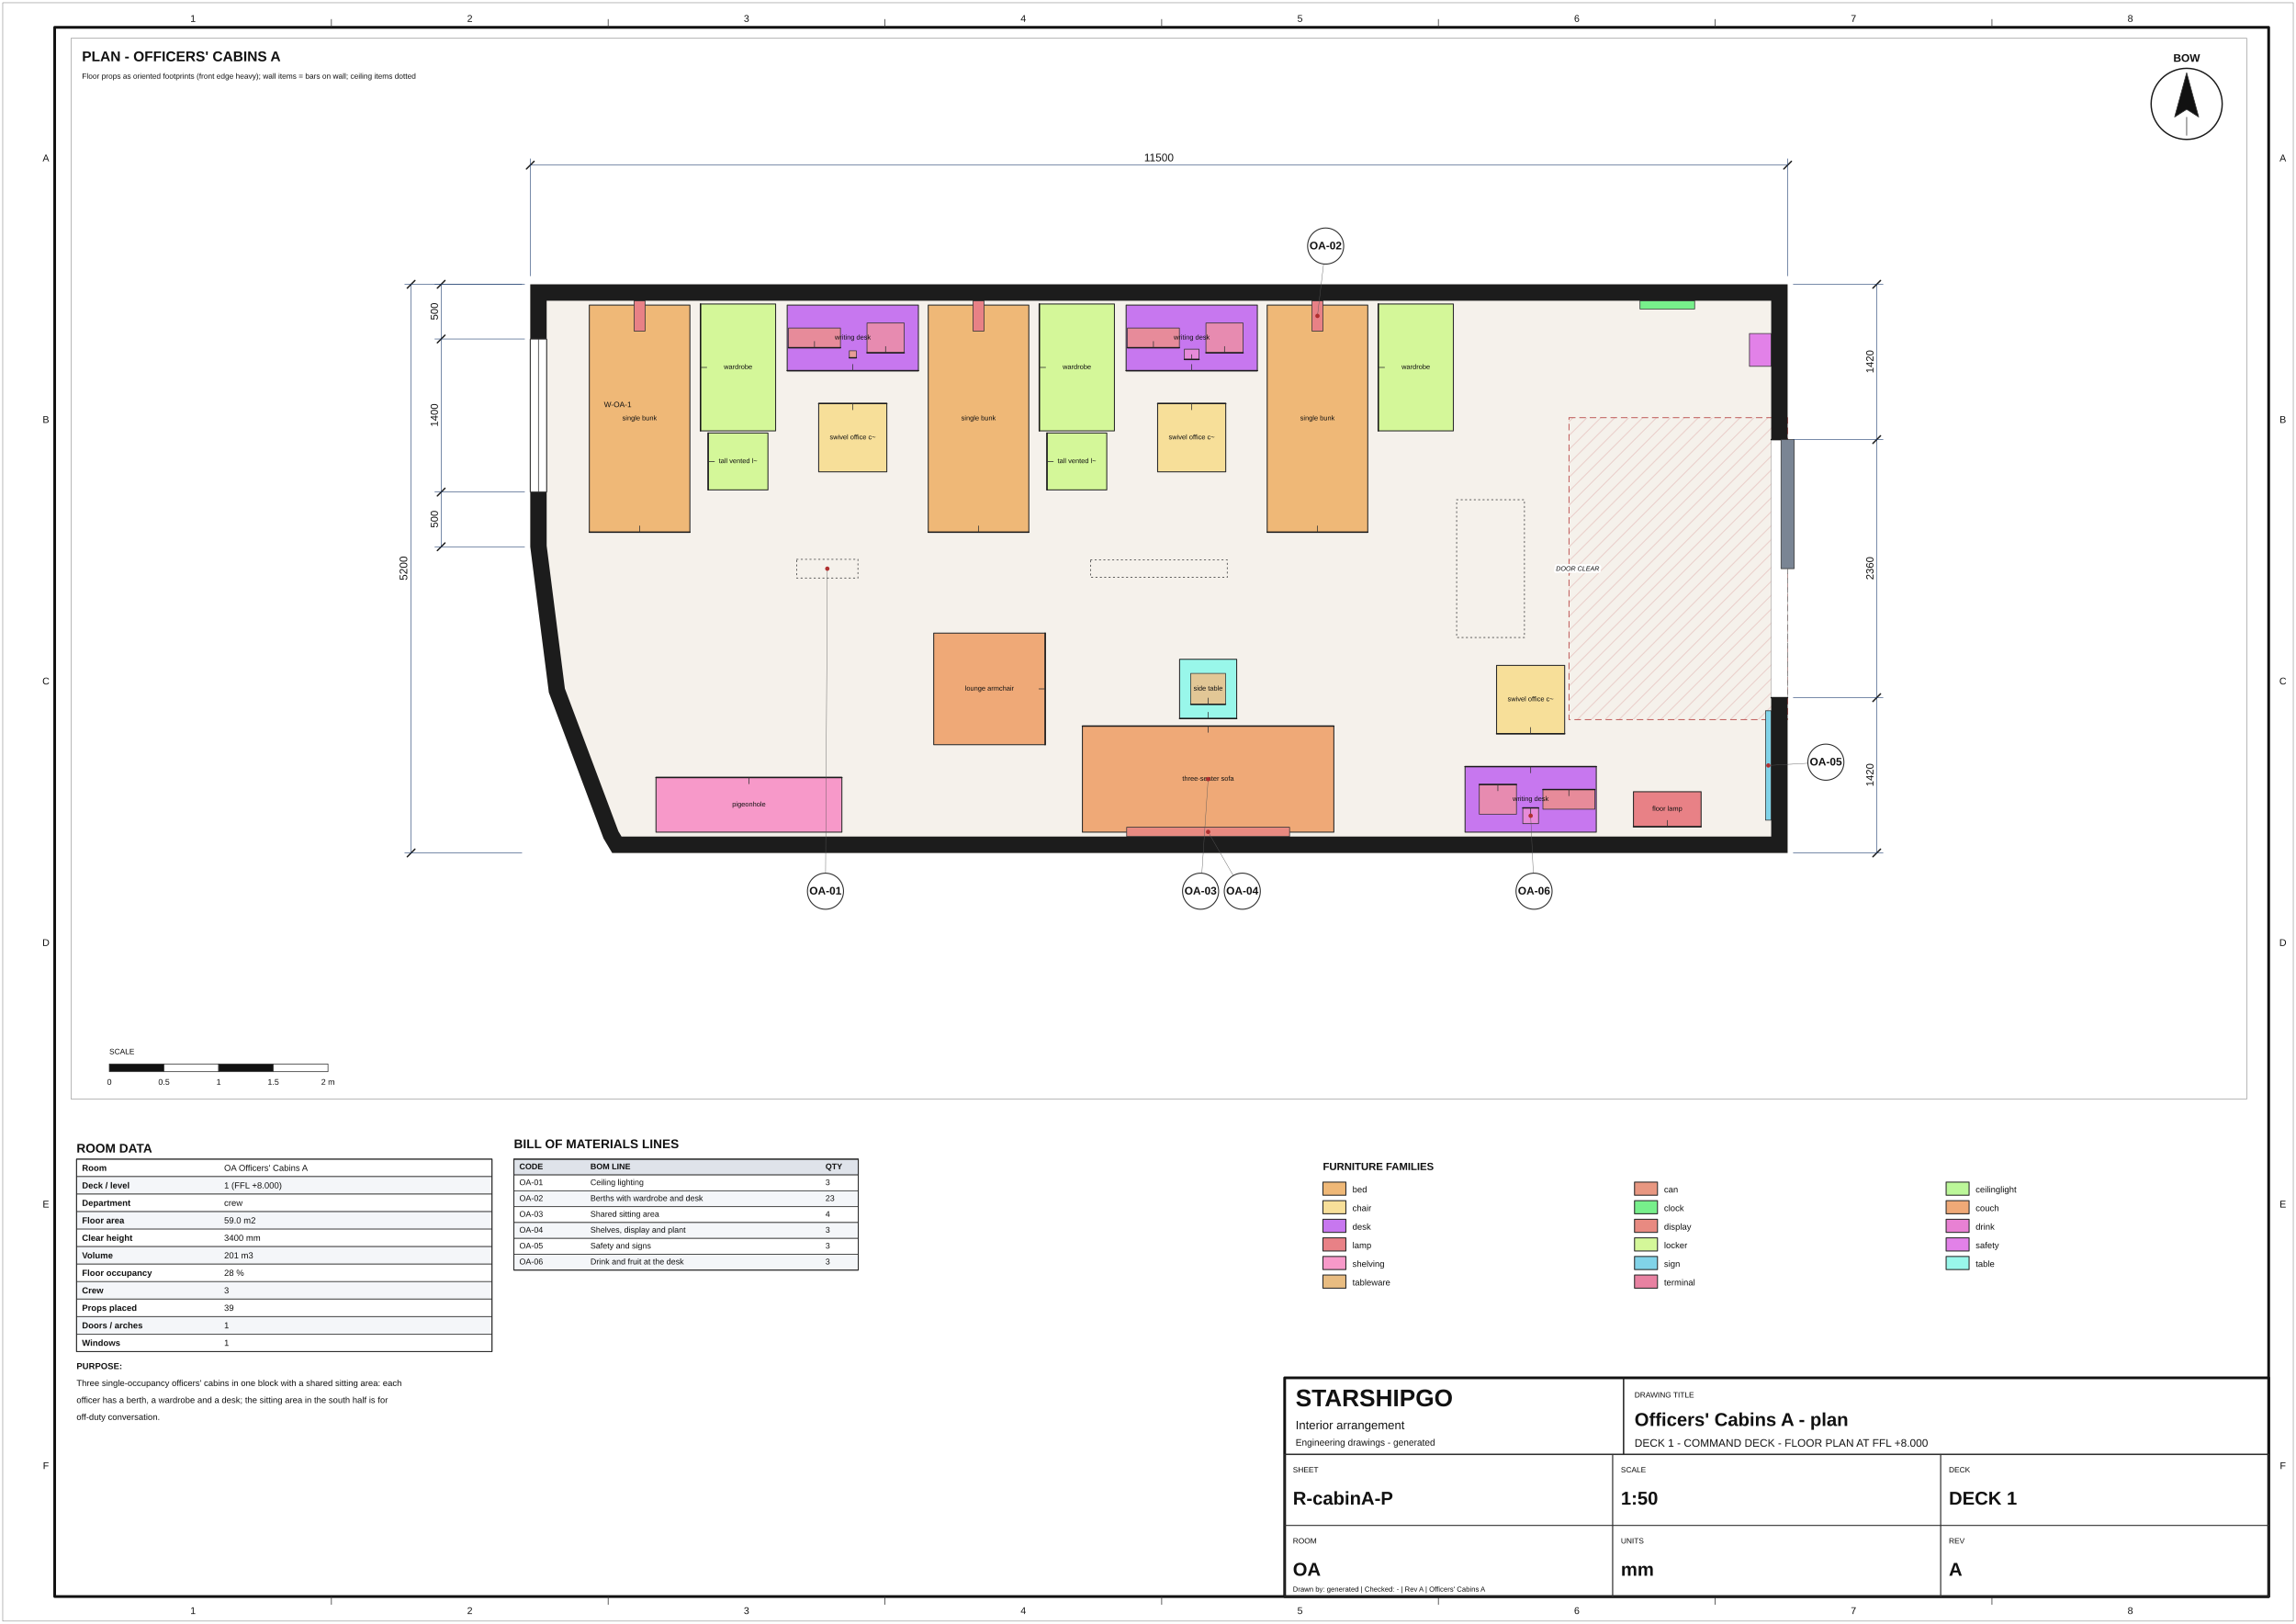
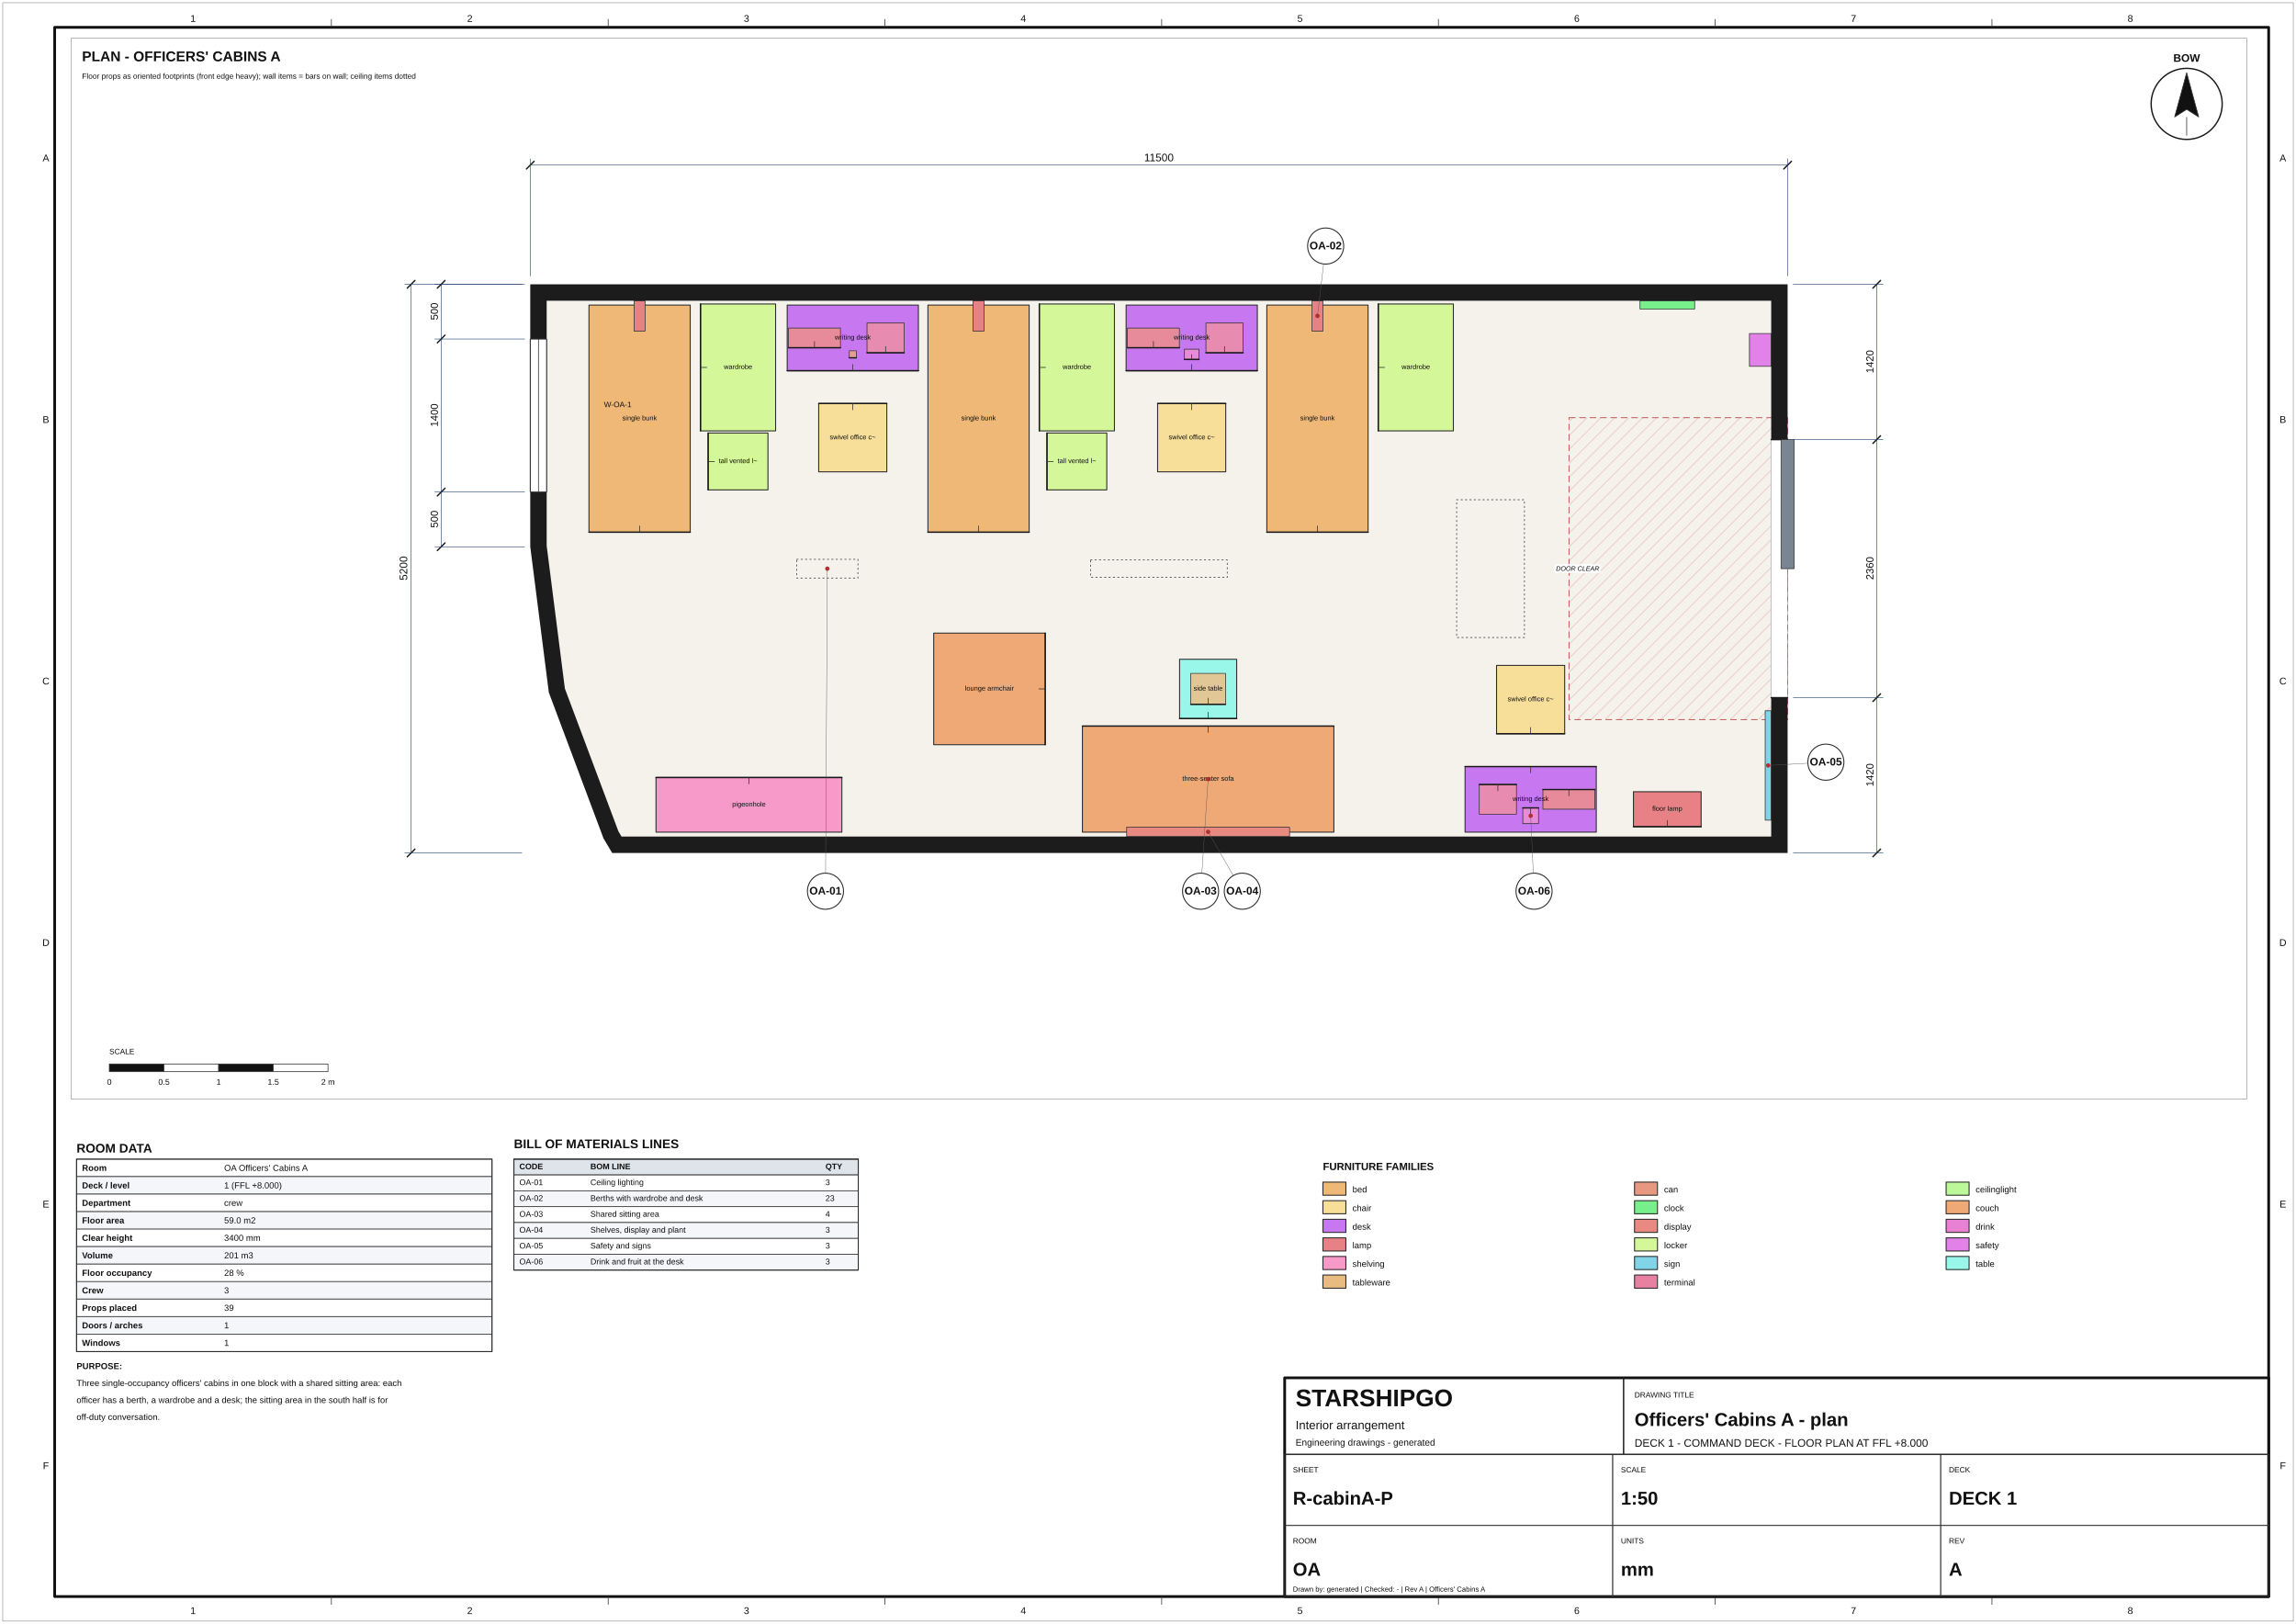
<svg xmlns="http://www.w3.org/2000/svg" width="420mm" height="297mm" viewBox="0 0 420 297">
  <style>
.t{font-family:Arial, Helvetica, 'DejaVu Sans', sans-serif;fill:#111}
.b{font-weight:bold}.i{font-style:italic}
.h{stroke:#111;stroke-width:.5;stroke-linejoin:round;stroke-linecap:round}
.m{stroke:#1a1a1a;stroke-width:.25;stroke-linejoin:round;stroke-linecap:round}
.n{stroke:#2a2a2a;stroke-width:.18;stroke-linejoin:round}
.f{stroke:#333;stroke-width:.13;stroke-linejoin:round}
.x{stroke:#555;stroke-width:.07}
.g{stroke:#9a9a9a;stroke-width:.1}
.gg{stroke:#c4c4c4;stroke-width:.08}
.d{stroke:#1d3c6e;stroke-width:.1}
.dsh{stroke:#222;stroke-width:.18;stroke-dasharray:1.6 .8}
.dot{stroke:#444;stroke-width:.14;stroke-dasharray:.25 .55;stroke-linecap:round}
.hid{stroke:#777;stroke-width:.12;stroke-dasharray:1 .7}
.cl{stroke:#b03030;stroke-width:.12;stroke-dasharray:5 1 1 1}
.cut{stroke:#b03030;stroke-width:.35;stroke-dasharray:6 1.2 1.2 1.2}
.red{stroke:#b03030;stroke-width:.13;stroke-dasharray:1.2 .7}
.none{stroke:none}
.halo{paint-order:stroke;stroke:#fff;stroke-width:.8;stroke-linejoin:round}
</style>
  <defs>
    <pattern id="hSlab" width="1.4" height="1.4" patternUnits="userSpaceOnUse" patternTransform="rotate(45)">
      <rect width="1.4" height="1.4" fill="#ececec" />
      <line x1="0" y1="0" x2="0" y2="1.4" stroke="#222" stroke-width=".13" />
    </pattern>
    <pattern id="hHull" width="1" height="1" patternUnits="userSpaceOnUse" patternTransform="rotate(45)">
      <rect width="1" height="1" fill="#c9d0da" />
      <line x1="0" y1="0" x2="0" y2="1" stroke="#111" stroke-width=".2" />
      <line x1="0" y1="0" x2="1" y2="0" stroke="#111" stroke-width=".1" />
    </pattern>
    <pattern id="hHole" width="1.6" height="1.6" patternUnits="userSpaceOnUse" patternTransform="rotate(-45)">
      <line x1="0" y1="0" x2="0" y2="1.6" stroke="#444" stroke-width=".12" />
    </pattern>
    <pattern id="hZone" width="1.8" height="1.8" patternUnits="userSpaceOnUse" patternTransform="rotate(45)">
      <line x1="0" y1="0" x2="0" y2="1.8" stroke="#d08080" stroke-width=".1" />
    </pattern>
    <pattern id="hPlen" width="1.6" height="1.6" patternUnits="userSpaceOnUse">
      <circle cx=".4" cy=".4" r=".12" fill="#888" />
      <circle cx="1.2" cy="1.2" r=".12" fill="#888" />
    </pattern>
    <pattern id="hGlass" width="2" height="2" patternUnits="userSpaceOnUse" patternTransform="rotate(45)">
      <rect width="2" height="2" fill="#d6ecf7" />
      <line x1="0" y1="0" x2="0" y2="2" stroke="#5a9abb" stroke-width=".08" />
    </pattern>
    <pattern id="hFloor" width="1.2" height="1.2" patternUnits="userSpaceOnUse" patternTransform="rotate(-45)">
      <rect width="1.2" height="1.2" fill="#f2f2f2" />
      <line x1="0" y1="0" x2="0" y2="1.2" stroke="#555" stroke-width=".1" />
    </pattern>
  </defs>
  <rect x="0" y="0" width="420" height="297" fill="#ffffff" />
  <rect x="13" y="7" width="398" height="194" class="x" fill="none" />
  <polygon points="110.4,153.34 100.4,126.66 97,100 97,52 327,52 327,156 111.98,156" class="none" fill="#f5f1eb" />
  <polygon points="287,76.4 327,76.4 327,131.6 287,131.6" class="red" fill="url(#hZone)" />
  <text x="288.6" y="104.4" font-size="1.2" class="t i halo" text-anchor="middle" fill="#a04040">DOOR CLEAR</text>
  <polygon points="215.78,120.58 226.22,120.58 226.22,131.42 215.78,131.42" class="n" fill="#99f7ea" />
  <line x1="226.22" y1="131.42" x2="215.78" y2="131.42" class="m" />
  <line x1="221" y1="131.42" x2="221" y2="130.22" class="f" />
  <polygon points="144,55.8 168,55.8 168,67.8 144,67.8" class="n" fill="#c777ef" />
  <line x1="168" y1="67.8" x2="144" y2="67.8" class="m" />
  <line x1="156" y1="67.8" x2="156" y2="66.6" class="f" />
  <polygon points="206,55.8 230,55.8 230,67.8 206,67.8" class="n" fill="#c777ef" />
  <line x1="230" y1="67.8" x2="206" y2="67.8" class="m" />
  <line x1="218" y1="67.8" x2="218" y2="66.6" class="f" />
  <polygon points="292,152.2 268,152.2 268,140.2 292,140.2" class="n" fill="#c777ef" />
  <line x1="268" y1="140.2" x2="292" y2="140.2" class="m" />
  <line x1="280" y1="140.2" x2="280" y2="141.4" class="f" />
-   <polygon points="107.8,55.8 126.2,55.8 126.2,97.34 107.8,97.34" class="n" fill="#efb877" />
-   <line x1="126.2" y1="97.34" x2="107.8" y2="97.34" class="m" />
+   <polygon points="107.74,55.8 126.26,55.8 126.26,97.34 107.74,97.34" class="n" fill="#efb877" />
+   <line x1="126.26" y1="97.34" x2="107.74" y2="97.34" class="m" />
  <line x1="117" y1="97.34" x2="117" y2="96.14" class="f" />
  <polygon points="141.88,55.6 141.88,78.8 128.14,78.8 128.14,55.6" class="n" fill="#d4f799" />
  <line x1="128.14" y1="78.8" x2="128.14" y2="55.6" class="m" />
  <line x1="128.14" y1="67.2" x2="129.34" y2="67.2" class="f" />
  <polygon points="140.48,79.2 140.48,89.6 129.54,89.6 129.54,79.2" class="n" fill="#d4f799" />
  <line x1="129.54" y1="89.6" x2="129.54" y2="79.2" class="m" />
  <line x1="129.54" y1="84.4" x2="130.74" y2="84.4" class="f" />
  <polygon points="162.22,86.3 149.76,86.3 149.76,73.8 162.22,73.8" class="n" fill="#f7df99" />
  <line x1="149.76" y1="73.8" x2="162.22" y2="73.8" class="m" />
  <line x1="155.99" y1="73.8" x2="155.99" y2="75" class="f" />
-   <polygon points="169.8,55.8 188.2,55.8 188.2,97.34 169.8,97.34" class="n" fill="#efb877" />
-   <line x1="188.2" y1="97.34" x2="169.8" y2="97.34" class="m" />
+   <polygon points="169.74,55.8 188.26,55.8 188.26,97.34 169.74,97.34" class="n" fill="#efb877" />
+   <line x1="188.26" y1="97.34" x2="169.74" y2="97.34" class="m" />
  <line x1="179" y1="97.34" x2="179" y2="96.14" class="f" />
  <polygon points="203.86,55.6 203.86,78.8 190.12,78.8 190.12,55.6" class="n" fill="#d4f799" />
  <line x1="190.12" y1="78.8" x2="190.12" y2="55.6" class="m" />
  <line x1="190.12" y1="67.2" x2="191.32" y2="67.2" class="f" />
  <polygon points="202.46,79.2 202.46,89.6 191.52,89.6 191.52,79.2" class="n" fill="#d4f799" />
  <line x1="191.52" y1="89.6" x2="191.52" y2="79.2" class="m" />
  <line x1="191.52" y1="84.4" x2="192.72" y2="84.4" class="f" />
  <polygon points="224.22,86.3 211.76,86.3 211.76,73.8 224.22,73.8" class="n" fill="#f7df99" />
  <line x1="211.76" y1="73.8" x2="224.22" y2="73.8" class="m" />
  <line x1="217.99" y1="73.8" x2="217.99" y2="75" class="f" />
-   <polygon points="231.8,55.8 250.2,55.8 250.2,97.34 231.8,97.34" class="n" fill="#efb877" />
-   <line x1="250.2" y1="97.34" x2="231.8" y2="97.34" class="m" />
+   <polygon points="231.74,55.8 250.26,55.8 250.26,97.34 231.74,97.34" class="n" fill="#efb877" />
+   <line x1="250.26" y1="97.34" x2="231.74" y2="97.34" class="m" />
  <line x1="241" y1="97.34" x2="241" y2="96.14" class="f" />
  <polygon points="265.86,55.6 265.86,78.8 252.12,78.8 252.12,55.6" class="n" fill="#d4f799" />
  <line x1="252.12" y1="78.8" x2="252.12" y2="55.6" class="m" />
  <line x1="252.12" y1="67.2" x2="253.32" y2="67.2" class="f" />
  <polygon points="273.76,121.7 286.22,121.7 286.22,134.2 273.76,134.2" class="n" fill="#f7df99" />
  <line x1="286.22" y1="134.2" x2="273.76" y2="134.2" class="m" />
  <line x1="279.99" y1="134.2" x2="279.99" y2="133" class="f" />
  <polygon points="244,152.2 198,152.2 198,132.8 244,132.8" class="n" fill="#efa977" />
  <line x1="198" y1="132.8" x2="244" y2="132.8" class="m" />
  <line x1="221" y1="132.8" x2="221" y2="134" class="f" />
  <polygon points="170.8,136.2 170.8,115.8 191.2,115.8 191.2,136.2" class="n" fill="#efa977" />
  <line x1="191.2" y1="115.8" x2="191.2" y2="136.2" class="m" />
  <line x1="191.2" y1="126" x2="190" y2="126" class="f" />
  <polygon points="154,152.2 120,152.2 120,142.2 154,142.2" class="n" fill="#f799c9" />
  <line x1="120" y1="142.2" x2="154" y2="142.2" class="m" />
  <line x1="137" y1="142.2" x2="137" y2="143.4" class="f" />
  <polygon points="298.8,144.8 311.18,144.8 311.18,151.2 298.8,151.2" class="n" fill="#e88186" />
  <line x1="311.18" y1="151.2" x2="298.8" y2="151.2" class="m" />
  <line x1="304.99" y1="151.2" x2="304.99" y2="150" class="f" />
  <polygon points="217.82,123.16 224.18,123.16 224.18,128.82 217.82,128.82" class="f" fill="#eac28d" fill-opacity="0.9" />
  <line x1="224.18" y1="128.82" x2="217.82" y2="128.82" class="m" />
  <line x1="221" y1="128.82" x2="221" y2="127.62" class="f" />
  <polygon points="144.24,60 153.74,60 153.74,63.6 144.24,63.6" class="f" fill="#ea8d92" fill-opacity="0.9" />
  <line x1="153.74" y1="63.6" x2="144.24" y2="63.6" class="m" />
  <line x1="148.99" y1="63.6" x2="148.99" y2="62.4" class="f" />
  <polygon points="158.6,59.08 165.4,59.08 165.4,64.52 158.6,64.52" class="f" fill="#ea8daa" fill-opacity="0.9" />
  <line x1="165.4" y1="64.52" x2="158.6" y2="64.52" class="m" />
  <line x1="162" y1="64.52" x2="162" y2="63.32" class="f" />
  <polygon points="206.24,60 215.74,60 215.74,63.6 206.24,63.6" class="f" fill="#ea8d92" fill-opacity="0.9" />
  <line x1="215.74" y1="63.6" x2="206.24" y2="63.6" class="m" />
  <line x1="210.99" y1="63.6" x2="210.99" y2="62.4" class="f" />
  <polygon points="220.6,59.08 227.4,59.08 227.4,64.52 220.6,64.52" class="f" fill="#ea8daa" fill-opacity="0.9" />
  <line x1="227.4" y1="64.52" x2="220.6" y2="64.52" class="m" />
  <line x1="224" y1="64.52" x2="224" y2="63.32" class="f" />
  <polygon points="291.74,148 282.24,148 282.24,144.4 291.74,144.4" class="f" fill="#ea8d92" fill-opacity="0.9" />
  <line x1="282.24" y1="144.4" x2="291.74" y2="144.4" class="m" />
  <line x1="286.99" y1="144.4" x2="286.99" y2="145.6" class="f" />
  <polygon points="277.4,148.92 270.6,148.92 270.6,143.48 277.4,143.48" class="f" fill="#ea8daa" fill-opacity="0.9" />
  <line x1="270.6" y1="143.48" x2="277.4" y2="143.48" class="m" />
  <line x1="274" y1="143.48" x2="274" y2="144.68" class="f" />
  <polygon points="155.36,64.16 156.64,64.16 156.64,65.44 155.36,65.44" class="f" fill="#eaa18d" fill-opacity="0.9" />
  <line x1="156.64" y1="65.44" x2="155.36" y2="65.44" class="m" />
  <polygon points="216.66,63.86 219.34,63.86 219.34,65.74 216.66,65.74" class="f" fill="#ea8dd7" fill-opacity="0.9" />
  <line x1="219.34" y1="65.74" x2="216.66" y2="65.74" class="m" />
  <line x1="218" y1="65.74" x2="218" y2="64.8" class="f" />
  <polygon points="281.44,150.64 278.56,150.64 278.56,147.76 281.44,147.76" class="f" fill="#ea8dd7" fill-opacity="0.9" />
  <line x1="278.56" y1="147.76" x2="281.44" y2="147.76" class="m" />
  <line x1="280" y1="147.76" x2="280" y2="148.96" class="f" />
  <polygon points="324,61 324,67 320.02,67 320.02,61" class="f" fill="#e281e8" />
  <polygon points="116,55 118,55 118,60.56 116,60.56" class="f" fill="#e88186" />
  <polygon points="178,55 180,55 180,60.56 178,60.56" class="f" fill="#e88186" />
  <polygon points="240,55 242,55 242,60.56 240,60.56" class="f" fill="#e88186" />
  <polygon points="235.9,153 206.1,153 206.1,151.3 235.9,151.3" class="f" fill="#e88a81" />
  <polygon points="300,55 310,55 310,56.52 300,56.52" class="f" fill="#77ef8b" />
-   <polygon points="324,130 324,150 322.96,150 322.96,130" class="f" fill="#81d3e8" />
+   <polygon points="324,130 324,150 322.9,150 322.9,130" class="f" fill="#81d3e8" />
  <polygon points="145.74,102.3 156.94,102.3 156.94,105.72 145.74,105.72" class="dot" fill="none" />
  <polygon points="266.46,91.4 278.86,91.4 278.86,116.6 266.46,116.6" class="dot" fill="none" />
  <polygon points="199.5,102.4 224.5,102.4 224.5,105.6 199.5,105.6" class="dot" fill="none" />
  <text x="221" y="142.8" font-size="1.25" class="t" text-anchor="middle" fill="#333">three-seater sofa</text>
  <text x="117" y="76.87" font-size="1.25" class="t" text-anchor="middle" fill="#333">single bunk</text>
  <text x="179" y="76.87" font-size="1.25" class="t" text-anchor="middle" fill="#333">single bunk</text>
  <text x="241" y="76.87" font-size="1.25" class="t" text-anchor="middle" fill="#333">single bunk</text>
  <text x="181" y="126.3" font-size="1.25" class="t" text-anchor="middle" fill="#333">lounge armchair</text>
  <text x="137" y="147.5" font-size="1.25" class="t" text-anchor="middle" fill="#333">pigeonhole</text>
  <text x="135.01" y="67.5" font-size="1.25" class="t" text-anchor="middle" fill="#333">wardrobe</text>
  <text x="196.99" y="67.5" font-size="1.25" class="t" text-anchor="middle" fill="#333">wardrobe</text>
  <text x="258.99" y="67.5" font-size="1.25" class="t" text-anchor="middle" fill="#333">wardrobe</text>
  <text x="156" y="62.1" font-size="1.25" class="t" text-anchor="middle" fill="#333">writing desk</text>
  <text x="218" y="62.1" font-size="1.25" class="t" text-anchor="middle" fill="#333">writing desk</text>
  <text x="280" y="146.5" font-size="1.25" class="t" text-anchor="middle" fill="#333">writing desk</text>
  <text x="155.99" y="80.35" font-size="1.25" class="t" text-anchor="middle" fill="#333">swivel office c~</text>
  <text x="217.99" y="80.35" font-size="1.25" class="t" text-anchor="middle" fill="#333">swivel office c~</text>
  <text x="279.99" y="128.25" font-size="1.25" class="t" text-anchor="middle" fill="#333">swivel office c~</text>
  <text x="135.01" y="84.7" font-size="1.25" class="t" text-anchor="middle" fill="#333">tall vented l~</text>
  <text x="196.99" y="84.7" font-size="1.25" class="t" text-anchor="middle" fill="#333">tall vented l~</text>
  <text x="221" y="126.3" font-size="1.25" class="t" text-anchor="middle" fill="#333">side table</text>
  <text x="304.99" y="148.3" font-size="1.25" class="t" text-anchor="middle" fill="#333">floor lamp</text>
  <path d="M110.4 153.34 L100.4 126.66 L97 100 L97 52 L327 52 L327 156 L111.98 156Z M113.12 152.04 L103.33 125.93 L100 99.81 L100 55 L324 55 L324 153 L113.69 153Z " class="none" fill="#1c1c1c" fill-rule="evenodd" />
  <polygon points="327,80.4 327,127.6 324,127.6 324,80.4" class="none" fill="#ffffff" />
  <line x1="327" y1="80.4" x2="324" y2="80.4" class="m" />
  <line x1="327" y1="127.6" x2="324" y2="127.6" class="m" />
  <polygon points="328.2,80.4 328.2,104 325.8,104 325.8,80.4" class="f" fill="#7a8594" />
  <line x1="327" y1="104" x2="327" y2="127.6" class="hid" />
  <polygon points="97,62 97,90 100,90 100,62" class="none" fill="#ffffff" />
  <line x1="97" y1="62" x2="100" y2="62" class="n" />
  <line x1="97" y1="90" x2="100" y2="90" class="n" />
  <line x1="97" y1="62" x2="97" y2="90" class="n" />
  <line x1="98.5" y1="62" x2="98.5" y2="90" class="f" />
  <line x1="100" y1="62" x2="100" y2="90" class="n" />
  <text x="113" y="74.46" font-size="1.4" class="t" text-anchor="middle" fill="#1d3c6e">W-OA-1</text>
  <line x1="151.02" y1="159.7" x2="151.34" y2="104.01" class="x" />
  <circle cx="151.34" cy="104.01" r="0.4" class="none" fill="#b03030" />
  <line x1="242.12" y1="48.28" x2="241" y2="57.78" class="x" />
  <circle cx="241" cy="57.78" r="0.4" class="none" fill="#b03030" />
  <line x1="219.85" y1="159.71" x2="221" y2="142.5" class="x" />
  <circle cx="221" cy="142.5" r="0.4" class="none" fill="#b03030" />
  <line x1="225.6" y1="160.14" x2="221" y2="152.15" class="x" />
  <circle cx="221" cy="152.15" r="0.4" class="none" fill="#b03030" />
-   <line x1="330.71" y1="139.59" x2="323.48" y2="140" class="x" />
-   <circle cx="323.48" cy="140" r="0.4" class="none" fill="#b03030" />
+   <line x1="330.71" y1="139.59" x2="323.45" y2="140" class="x" />
+   <circle cx="323.45" cy="140" r="0.4" class="none" fill="#b03030" />
  <line x1="280.48" y1="159.7" x2="280" y2="149.2" class="x" />
  <circle cx="280" cy="149.2" r="0.4" class="none" fill="#b03030" />
  <circle cx="151" cy="163" r="3.3" class="n" fill="#fff" />
  <text x="151" y="163.6" font-size="2" class="t b" text-anchor="middle">OA-01</text>
  <circle cx="242.5" cy="45" r="3.3" class="n" fill="#fff" />
  <text x="242.5" y="45.6" font-size="2" class="t b" text-anchor="middle">OA-02</text>
  <circle cx="219.62" cy="163" r="3.3" class="n" fill="#fff" />
  <text x="219.62" y="163.6" font-size="2" class="t b" text-anchor="middle">OA-03</text>
  <circle cx="227.25" cy="163" r="3.3" class="n" fill="#fff" />
  <text x="227.25" y="163.6" font-size="2" class="t b" text-anchor="middle">OA-04</text>
  <circle cx="334" cy="139.4" r="3.3" class="n" fill="#fff" />
  <text x="334" y="140" font-size="2" class="t b" text-anchor="middle">OA-05</text>
  <circle cx="280.62" cy="163" r="3.3" class="n" fill="#fff" />
  <text x="280.62" y="163.6" font-size="2" class="t b" text-anchor="middle">OA-06</text>
  <line x1="97" y1="30.2" x2="327" y2="30.2" class="d" />
  <line x1="96.3" y1="30.9" x2="97.7" y2="29.5" class="m" />
  <line x1="326.3" y1="30.9" x2="327.7" y2="29.5" class="m" />
  <line x1="97" y1="50.5" x2="97" y2="29" class="d" />
  <line x1="327" y1="50.5" x2="327" y2="29" class="d" />
  <text x="212" y="29.5" font-size="2" class="t" text-anchor="middle">11500</text>
  <line x1="75.2" y1="52" x2="75.2" y2="156" class="d" />
  <line x1="74.5" y1="52.7" x2="75.9" y2="51.3" class="m" />
  <line x1="74.5" y1="156.7" x2="75.9" y2="155.3" class="m" />
  <line x1="95.5" y1="52" x2="74" y2="52" class="d" />
  <line x1="95.5" y1="156" x2="74" y2="156" class="d" />
  <text x="74.5" y="106.16" font-size="2" class="t" transform="rotate(-90 74.5 106.16)">5200</text>
  <line x1="343.3" y1="52" x2="343.3" y2="156" class="d" />
  <line x1="342.6" y1="52.7" x2="344" y2="51.3" class="m" />
  <line x1="328" y1="52" x2="344.5" y2="52" class="d" />
  <line x1="342.6" y1="81.1" x2="344" y2="79.7" class="m" />
  <line x1="328" y1="80.4" x2="344.5" y2="80.4" class="d" />
  <line x1="342.6" y1="128.3" x2="344" y2="126.9" class="m" />
  <line x1="328" y1="127.6" x2="344.5" y2="127.6" class="d" />
  <line x1="342.6" y1="156.7" x2="344" y2="155.3" class="m" />
  <line x1="328" y1="156" x2="344.5" y2="156" class="d" />
  <text x="342.7" y="68.25" font-size="1.9" class="t" transform="rotate(-90 342.7 68.25)">1420</text>
  <text x="342.7" y="106.05" font-size="1.9" class="t" transform="rotate(-90 342.7 106.05)">2360</text>
  <text x="342.7" y="143.85" font-size="1.9" class="t" transform="rotate(-90 342.7 143.85)">1420</text>
  <line x1="80.7" y1="52" x2="80.7" y2="100" class="d" />
  <line x1="80" y1="52.7" x2="81.4" y2="51.3" class="m" />
  <line x1="96" y1="52" x2="79.5" y2="52" class="d" />
  <line x1="80" y1="62.7" x2="81.4" y2="61.3" class="m" />
  <line x1="96" y1="62" x2="79.5" y2="62" class="d" />
  <line x1="80" y1="90.7" x2="81.4" y2="89.3" class="m" />
  <line x1="96" y1="90" x2="79.5" y2="90" class="d" />
  <line x1="80" y1="100.7" x2="81.4" y2="99.3" class="m" />
  <line x1="96" y1="100" x2="79.5" y2="100" class="d" />
  <text x="80.1" y="58.54" font-size="1.9" class="t" transform="rotate(-90 80.1 58.54)">500</text>
  <text x="80.1" y="78.05" font-size="1.9" class="t" transform="rotate(-90 80.1 78.05)">1400</text>
  <text x="80.1" y="96.54" font-size="1.9" class="t" transform="rotate(-90 80.1 96.54)">500</text>
  <circle cx="400" cy="19" r="6.5" class="m" fill="#fff" />
  <polygon points="400,13.3 402.2,21.4 400,20 397.8,21.4" class="f" fill="#111" />
  <line x1="400" y1="21.4" x2="400" y2="24.8" class="f" />
  <text x="400" y="11.3" font-size="2" class="t b" text-anchor="middle">BOW</text>
  <text x="20" y="192.8" font-size="1.4" class="t" fill="#666">SCALE</text>
  <rect x="20" y="194.6" width="10" height="1.4" class="f" fill="#111" />
  <rect x="30" y="194.6" width="10" height="1.4" class="f" fill="#fff" />
  <rect x="40" y="194.6" width="10" height="1.4" class="f" fill="#111" />
  <rect x="50" y="194.6" width="10" height="1.4" class="f" fill="#fff" />
  <text x="20" y="198.4" font-size="1.5" class="t" text-anchor="middle">0</text>
  <text x="30" y="198.4" font-size="1.5" class="t" text-anchor="middle">0.5</text>
  <text x="40" y="198.4" font-size="1.5" class="t" text-anchor="middle">1</text>
  <text x="50" y="198.4" font-size="1.5" class="t" text-anchor="middle">1.5</text>
  <text x="60" y="198.4" font-size="1.5" class="t" text-anchor="middle">2 m</text>
  <text x="14" y="210.8" font-size="2.3" class="t b">ROOM DATA</text>
  <rect x="14" y="212" width="76" height="3.2" class="f" fill="#ffffff" />
  <text x="15" y="214.15" font-size="1.6" class="t b">Room</text>
  <text x="41" y="214.15" font-size="1.6" class="t">OA  Officers' Cabins A</text>
  <rect x="14" y="215.2" width="76" height="3.2" class="f" fill="#f4f6f9" />
  <text x="15" y="217.35" font-size="1.6" class="t b">Deck / level</text>
  <text x="41" y="217.35" font-size="1.6" class="t">1  (FFL +8.000)</text>
  <rect x="14" y="218.4" width="76" height="3.2" class="f" fill="#ffffff" />
  <text x="15" y="220.55" font-size="1.6" class="t b">Department</text>
  <text x="41" y="220.55" font-size="1.6" class="t">crew</text>
  <rect x="14" y="221.6" width="76" height="3.2" class="f" fill="#f4f6f9" />
  <text x="15" y="223.75" font-size="1.6" class="t b">Floor area</text>
  <text x="41" y="223.75" font-size="1.6" class="t">59.0 m2</text>
  <rect x="14" y="224.8" width="76" height="3.2" class="f" fill="#ffffff" />
  <text x="15" y="226.95" font-size="1.6" class="t b">Clear height</text>
  <text x="41" y="226.95" font-size="1.6" class="t">3400 mm</text>
  <rect x="14" y="228" width="76" height="3.2" class="f" fill="#f4f6f9" />
  <text x="15" y="230.15" font-size="1.6" class="t b">Volume</text>
  <text x="41" y="230.15" font-size="1.6" class="t">201 m3</text>
  <rect x="14" y="231.2" width="76" height="3.2" class="f" fill="#ffffff" />
  <text x="15" y="233.35" font-size="1.6" class="t b">Floor occupancy</text>
  <text x="41" y="233.35" font-size="1.6" class="t">28 %</text>
  <rect x="14" y="234.4" width="76" height="3.2" class="f" fill="#f4f6f9" />
  <text x="15" y="236.55" font-size="1.6" class="t b">Crew</text>
  <text x="41" y="236.55" font-size="1.6" class="t">3</text>
  <rect x="14" y="237.6" width="76" height="3.2" class="f" fill="#ffffff" />
  <text x="15" y="239.75" font-size="1.6" class="t b">Props placed</text>
  <text x="41" y="239.75" font-size="1.6" class="t">39</text>
  <rect x="14" y="240.8" width="76" height="3.2" class="f" fill="#f4f6f9" />
  <text x="15" y="242.95" font-size="1.6" class="t b">Doors / arches</text>
  <text x="41" y="242.95" font-size="1.6" class="t">1</text>
  <rect x="14" y="244" width="76" height="3.2" class="f" fill="#ffffff" />
  <text x="15" y="246.15" font-size="1.6" class="t b">Windows</text>
  <text x="41" y="246.15" font-size="1.6" class="t">1</text>
  <rect x="14" y="212" width="76" height="35.2" class="n" fill="none" />
  <text x="14" y="250.4" font-size="1.6" class="t b">PURPOSE:</text>
  <text x="14" y="253.5" font-size="1.6" class="t">Three single-occupancy officers' cabins in one block with a shared sitting area: each</text>
  <text x="14" y="256.6" font-size="1.6" class="t">officer has a berth, a wardrobe and a desk; the sitting area in the south half is for</text>
  <text x="14" y="259.7" font-size="1.6" class="t">off-duty conversation.</text>
  <text x="94" y="210" font-size="2.3" class="t b">BILL OF MATERIALS LINES</text>
  <rect x="94" y="212" width="63" height="2.9" class="n" fill="#dfe3ea" />
  <text x="95" y="213.85" font-size="1.5" class="t b">CODE</text>
  <text x="108" y="213.85" font-size="1.5" class="t b">BOM LINE</text>
  <text x="151" y="213.85" font-size="1.5" class="t b">QTY</text>
  <rect x="94" y="214.9" width="63" height="2.9" class="f" fill="#ffffff" />
  <text x="95" y="216.75" font-size="1.5" class="t">OA-01</text>
  <text x="108" y="216.75" font-size="1.5" class="t">Ceiling lighting</text>
  <text x="151" y="216.75" font-size="1.5" class="t">3</text>
  <rect x="94" y="217.8" width="63" height="2.9" class="f" fill="#f4f6f9" />
  <text x="95" y="219.65" font-size="1.5" class="t">OA-02</text>
  <text x="108" y="219.65" font-size="1.5" class="t">Berths with wardrobe and desk</text>
  <text x="151" y="219.65" font-size="1.5" class="t">23</text>
  <rect x="94" y="220.7" width="63" height="2.9" class="f" fill="#ffffff" />
  <text x="95" y="222.55" font-size="1.5" class="t">OA-03</text>
  <text x="108" y="222.55" font-size="1.5" class="t">Shared sitting area</text>
  <text x="151" y="222.55" font-size="1.5" class="t">4</text>
  <rect x="94" y="223.6" width="63" height="2.9" class="f" fill="#f4f6f9" />
  <text x="95" y="225.45" font-size="1.5" class="t">OA-04</text>
  <text x="108" y="225.45" font-size="1.5" class="t">Shelves, display and plant</text>
  <text x="151" y="225.45" font-size="1.5" class="t">3</text>
  <rect x="94" y="226.5" width="63" height="2.9" class="f" fill="#ffffff" />
  <text x="95" y="228.35" font-size="1.5" class="t">OA-05</text>
  <text x="108" y="228.35" font-size="1.5" class="t">Safety and signs</text>
  <text x="151" y="228.35" font-size="1.5" class="t">3</text>
  <rect x="94" y="229.4" width="63" height="2.9" class="f" fill="#f4f6f9" />
  <text x="95" y="231.25" font-size="1.5" class="t">OA-06</text>
  <text x="108" y="231.25" font-size="1.5" class="t">Drink and fruit at the desk</text>
  <text x="151" y="231.25" font-size="1.5" class="t">3</text>
  <rect x="94" y="212" width="63" height="20.3" class="n" fill="none" />
  <text x="242" y="214" font-size="1.9" class="t b">FURNITURE FAMILIES</text>
  <rect x="242" y="216.2" width="4.2" height="2.4" class="n" fill="#efb877" />
  <text x="247.4" y="218.1" font-size="1.6" class="t">bed</text>
  <rect x="299" y="216.2" width="4.2" height="2.4" class="n" fill="#e89781" />
  <text x="304.4" y="218.1" font-size="1.6" class="t">can</text>
  <rect x="356" y="216.2" width="4.2" height="2.4" class="n" fill="#bcf799" />
  <text x="361.4" y="218.1" font-size="1.6" class="t">ceilinglight</text>
  <rect x="242" y="219.6" width="4.2" height="2.4" class="n" fill="#f7df99" />
  <text x="247.4" y="221.5" font-size="1.6" class="t">chair</text>
  <rect x="299" y="219.6" width="4.2" height="2.4" class="n" fill="#77ef8b" />
  <text x="304.4" y="221.5" font-size="1.6" class="t">clock</text>
  <rect x="356" y="219.6" width="4.2" height="2.4" class="n" fill="#efa977" />
  <text x="361.4" y="221.5" font-size="1.6" class="t">couch</text>
  <rect x="242" y="223" width="4.2" height="2.4" class="n" fill="#c777ef" />
  <text x="247.4" y="224.9" font-size="1.6" class="t">desk</text>
  <rect x="299" y="223" width="4.2" height="2.4" class="n" fill="#e88a81" />
  <text x="304.4" y="224.9" font-size="1.6" class="t">display</text>
  <rect x="356" y="223" width="4.2" height="2.4" class="n" fill="#e881d3" />
  <text x="361.4" y="224.9" font-size="1.6" class="t">drink</text>
  <rect x="242" y="226.4" width="4.2" height="2.4" class="n" fill="#e88186" />
  <text x="247.4" y="228.3" font-size="1.6" class="t">lamp</text>
  <rect x="299" y="226.4" width="4.2" height="2.4" class="n" fill="#d4f799" />
  <text x="304.4" y="228.3" font-size="1.6" class="t">locker</text>
  <rect x="356" y="226.4" width="4.2" height="2.4" class="n" fill="#e281e8" />
  <text x="361.4" y="228.3" font-size="1.6" class="t">safety</text>
  <rect x="242" y="229.8" width="4.2" height="2.4" class="n" fill="#f799c9" />
  <text x="247.4" y="231.7" font-size="1.6" class="t">shelving</text>
  <rect x="299" y="229.8" width="4.2" height="2.4" class="n" fill="#81d3e8" />
  <text x="304.4" y="231.7" font-size="1.6" class="t">sign</text>
  <rect x="356" y="229.8" width="4.2" height="2.4" class="n" fill="#99f7ea" />
  <text x="361.4" y="231.7" font-size="1.6" class="t">table</text>
  <rect x="242" y="233.2" width="4.2" height="2.4" class="n" fill="#e8bc81" />
  <text x="247.4" y="235.1" font-size="1.6" class="t">tableware</text>
  <rect x="299" y="233.2" width="4.2" height="2.4" class="n" fill="#e881a1" />
  <text x="304.4" y="235.1" font-size="1.6" class="t">terminal</text>
  <text x="15" y="11.2" font-size="2.6" class="t b">PLAN - OFFICERS' CABINS A</text>
  <text x="15" y="14.4" font-size="1.4" class="t" fill="#555">Floor props as oriented footprints (front edge heavy); wall items = bars on wall; ceiling items dotted</text>
  <rect x="0.5" y="0.5" width="419" height="296" class="x" fill="none" />
  <rect x="10" y="5" width="405" height="287" class="h" fill="none" />
  <text x="35.31" y="4" font-size="1.8" class="t" text-anchor="middle">1</text>
  <text x="35.31" y="295.2" font-size="1.8" class="t" text-anchor="middle">1</text>
  <text x="85.94" y="4" font-size="1.8" class="t" text-anchor="middle">2</text>
  <text x="85.94" y="295.2" font-size="1.8" class="t" text-anchor="middle">2</text>
  <line x1="60.62" y1="3.5" x2="60.62" y2="5" class="f" />
  <line x1="60.62" y1="292" x2="60.62" y2="293.5" class="f" />
  <text x="136.56" y="4" font-size="1.8" class="t" text-anchor="middle">3</text>
  <text x="136.56" y="295.2" font-size="1.8" class="t" text-anchor="middle">3</text>
  <line x1="111.25" y1="3.5" x2="111.25" y2="5" class="f" />
  <line x1="111.25" y1="292" x2="111.25" y2="293.5" class="f" />
  <text x="187.19" y="4" font-size="1.8" class="t" text-anchor="middle">4</text>
  <text x="187.19" y="295.2" font-size="1.8" class="t" text-anchor="middle">4</text>
  <line x1="161.88" y1="3.5" x2="161.88" y2="5" class="f" />
  <line x1="161.88" y1="292" x2="161.88" y2="293.5" class="f" />
  <text x="237.81" y="4" font-size="1.8" class="t" text-anchor="middle">5</text>
  <text x="237.81" y="295.2" font-size="1.8" class="t" text-anchor="middle">5</text>
  <line x1="212.5" y1="3.5" x2="212.5" y2="5" class="f" />
  <line x1="212.5" y1="292" x2="212.5" y2="293.5" class="f" />
  <text x="288.44" y="4" font-size="1.8" class="t" text-anchor="middle">6</text>
  <text x="288.44" y="295.2" font-size="1.8" class="t" text-anchor="middle">6</text>
  <line x1="263.12" y1="3.5" x2="263.12" y2="5" class="f" />
  <line x1="263.12" y1="292" x2="263.12" y2="293.5" class="f" />
  <text x="339.06" y="4" font-size="1.8" class="t" text-anchor="middle">7</text>
  <text x="339.06" y="295.2" font-size="1.8" class="t" text-anchor="middle">7</text>
  <line x1="313.75" y1="3.5" x2="313.75" y2="5" class="f" />
  <line x1="313.75" y1="292" x2="313.75" y2="293.5" class="f" />
  <text x="389.69" y="4" font-size="1.8" class="t" text-anchor="middle">8</text>
  <text x="389.69" y="295.2" font-size="1.8" class="t" text-anchor="middle">8</text>
  <line x1="364.38" y1="3.5" x2="364.38" y2="5" class="f" />
  <line x1="364.38" y1="292" x2="364.38" y2="293.5" class="f" />
  <text x="8.4" y="29.52" font-size="1.8" class="t" text-anchor="middle">A</text>
  <text x="417.6" y="29.52" font-size="1.8" class="t" text-anchor="middle">A</text>
  <text x="8.4" y="77.35" font-size="1.8" class="t" text-anchor="middle">B</text>
  <text x="417.6" y="77.35" font-size="1.8" class="t" text-anchor="middle">B</text>
  <text x="8.4" y="125.18" font-size="1.8" class="t" text-anchor="middle">C</text>
  <text x="417.6" y="125.18" font-size="1.8" class="t" text-anchor="middle">C</text>
  <text x="8.4" y="173.02" font-size="1.8" class="t" text-anchor="middle">D</text>
  <text x="417.6" y="173.02" font-size="1.8" class="t" text-anchor="middle">D</text>
  <text x="8.4" y="220.85" font-size="1.8" class="t" text-anchor="middle">E</text>
  <text x="417.6" y="220.85" font-size="1.8" class="t" text-anchor="middle">E</text>
  <text x="8.4" y="268.68" font-size="1.8" class="t" text-anchor="middle">F</text>
  <text x="417.6" y="268.68" font-size="1.8" class="t" text-anchor="middle">F</text>
  <rect x="235" y="252" width="180" height="40" class="h" fill="#ffffff" />
  <line x1="235" y1="266" x2="415" y2="266" class="m" />
  <line x1="297" y1="252" x2="297" y2="266" class="m" />
  <text x="237" y="257.2" font-size="4.4" class="t b">STARSHIPGO</text>
  <text x="237" y="261.4" font-size="2.2" class="t">Interior arrangement</text>
  <text x="237" y="264.4" font-size="1.7" class="t" fill="#444">Engineering drawings - generated</text>
  <text x="299" y="255.6" font-size="1.4" class="t" fill="#666">DRAWING TITLE</text>
  <text x="299" y="260.8" font-size="3.4" class="t b">Officers' Cabins A - plan</text>
  <text x="299" y="264.6" font-size="2" class="t">DECK 1 - COMMAND DECK  -  FLOOR PLAN AT FFL +8.000</text>
  <rect x="235" y="266" width="60" height="13" class="f" fill="none" />
  <text x="236.5" y="269.3" font-size="1.4" class="t" fill="#666">SHEET</text>
  <text x="236.5" y="275.2" font-size="3.4" class="t b">R-cabinA-P</text>
  <rect x="295" y="266" width="60" height="13" class="f" fill="none" />
  <text x="296.5" y="269.3" font-size="1.4" class="t" fill="#666">SCALE</text>
  <text x="296.5" y="275.2" font-size="3.4" class="t b">1:50</text>
  <rect x="355" y="266" width="60" height="13" class="f" fill="none" />
  <text x="356.5" y="269.3" font-size="1.4" class="t" fill="#666">DECK</text>
  <text x="356.5" y="275.2" font-size="3.4" class="t b">DECK 1</text>
  <rect x="235" y="279" width="60" height="13" class="f" fill="none" />
  <text x="236.5" y="282.3" font-size="1.4" class="t" fill="#666">ROOM</text>
  <text x="236.5" y="288.2" font-size="3.4" class="t b">OA</text>
  <rect x="295" y="279" width="60" height="13" class="f" fill="none" />
  <text x="296.5" y="282.3" font-size="1.4" class="t" fill="#666">UNITS</text>
  <text x="296.5" y="288.2" font-size="3.4" class="t b">mm</text>
  <rect x="355" y="279" width="60" height="13" class="f" fill="none" />
  <text x="356.5" y="282.3" font-size="1.4" class="t" fill="#666">REV</text>
  <text x="356.5" y="288.2" font-size="3.4" class="t b">A</text>
  <text x="236.5" y="291.1" font-size="1.3" class="t" fill="#555">Drawn by: generated   |   Checked: -   |   Rev A   |   Officers' Cabins A</text>
</svg>
